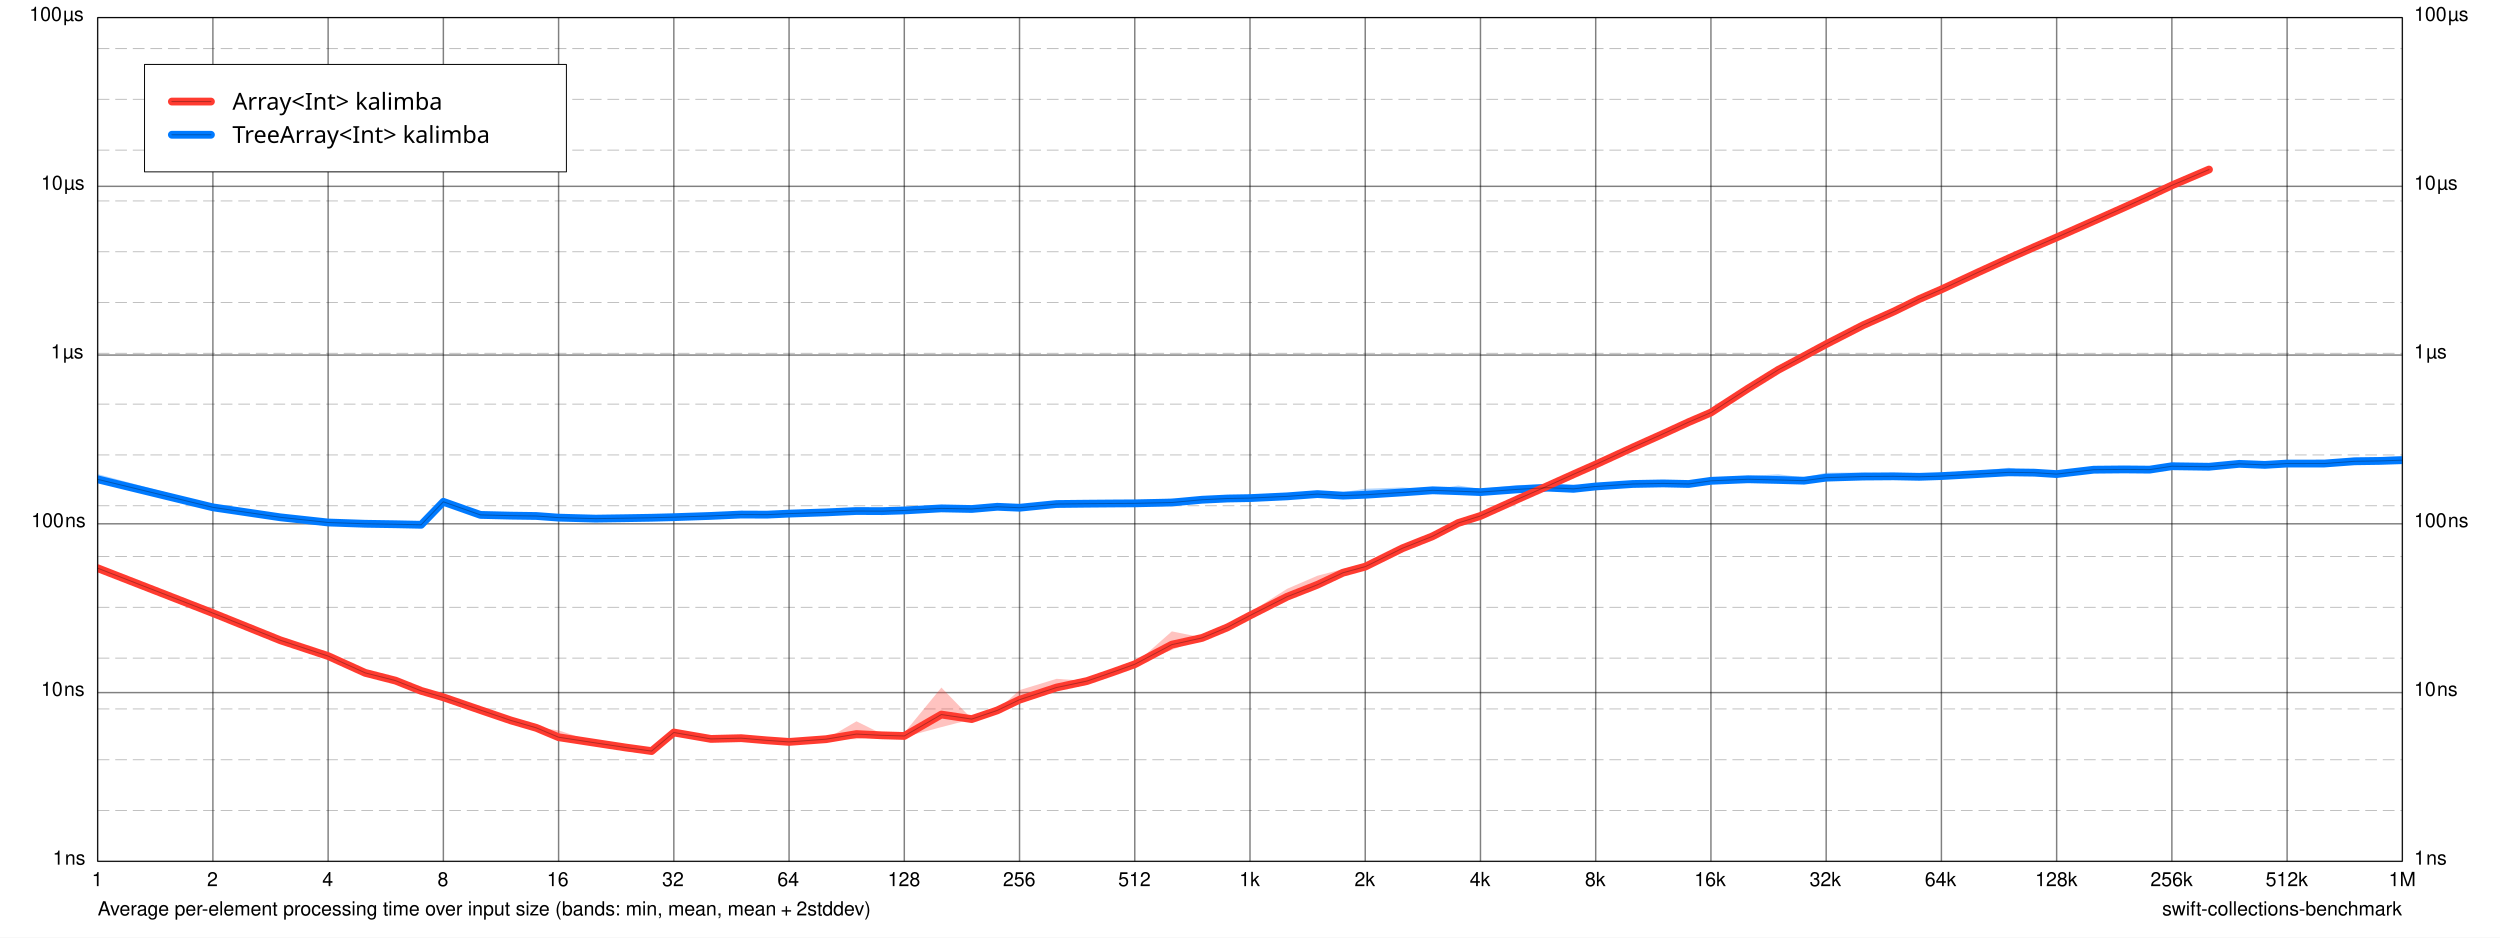
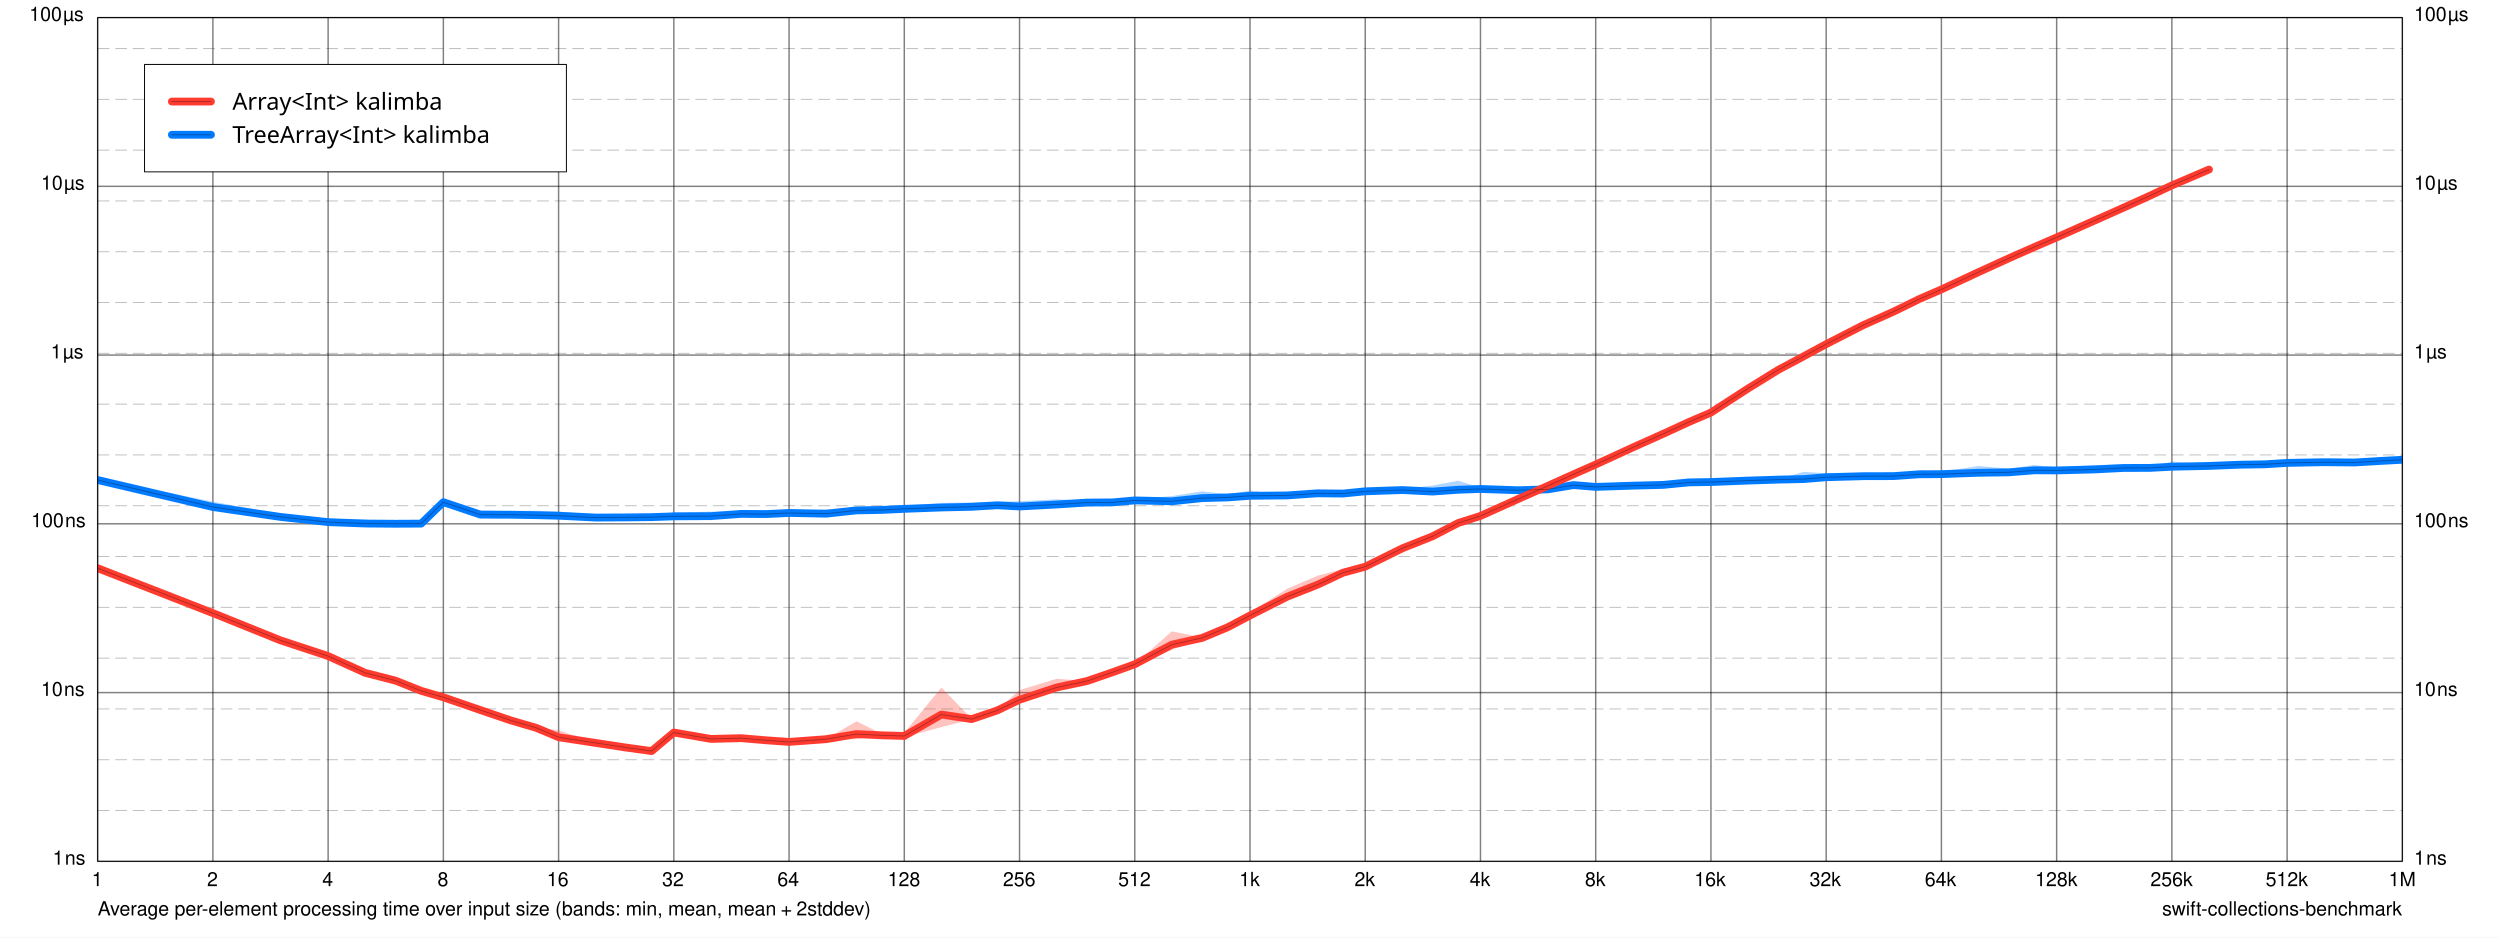
<svg xmlns="http://www.w3.org/2000/svg" xmlns:xlink="http://www.w3.org/1999/xlink" width="1280.0px" height="480.0px" viewBox="0.0 0.0 1280.0 480.0" version="1.1">
  <path d="M 0 0 L 0 480 L 1280 480 L 1280 0 z" fill="#FFFFFF" fill-opacity="1.0" stroke="none" />
  <text x="50" y="468.7" font-family="Helvetica" font-size="10" font-weight="normal" font-style="normal" fill="#000000" fill-opacity="1">Average per-element processing time over input size (bands: min, mean, mean + 2stddev)</text>
  <a xlink:href="https://github.com/apple/swift-collections-benchmark">
    <text x="1107" y="468.7" font-family="Helvetica" font-size="10" font-weight="normal" font-style="normal" fill="#000000" fill-opacity="1">swift-collections-benchmark</text>
  </a>
  <path d="M 50 9 L 50 441" fill="none" stroke-width="0.75" stroke="#000000" stroke-opacity="0.498" stroke-linecap="butt" stroke-linejoin="round" />
  <text x="47" y="453.7" font-family="Helvetica" font-size="10" font-weight="normal" font-style="normal" fill="#000000" fill-opacity="1">1</text>
  <path d="M 109 9 L 109 441" fill="none" stroke-width="0.75" stroke="#000000" stroke-opacity="0.498" stroke-linecap="butt" stroke-linejoin="round" />
  <text x="106" y="453.7" font-family="Helvetica" font-size="10" font-weight="normal" font-style="normal" fill="#000000" fill-opacity="1">2</text>
  <path d="M 168 9 L 168 441" fill="none" stroke-width="0.75" stroke="#000000" stroke-opacity="0.498" stroke-linecap="butt" stroke-linejoin="round" />
  <text x="165" y="453.7" font-family="Helvetica" font-size="10" font-weight="normal" font-style="normal" fill="#000000" fill-opacity="1">4</text>
  <path d="M 227 9 L 227 441" fill="none" stroke-width="0.75" stroke="#000000" stroke-opacity="0.498" stroke-linecap="butt" stroke-linejoin="round" />
  <text x="224" y="453.7" font-family="Helvetica" font-size="10" font-weight="normal" font-style="normal" fill="#000000" fill-opacity="1">8</text>
  <path d="M 286 9 L 286 441" fill="none" stroke-width="0.75" stroke="#000000" stroke-opacity="0.498" stroke-linecap="butt" stroke-linejoin="round" />
  <text x="280" y="453.7" font-family="Helvetica" font-size="10" font-weight="normal" font-style="normal" fill="#000000" fill-opacity="1">16</text>
  <path d="M 345 9 L 345 441" fill="none" stroke-width="0.75" stroke="#000000" stroke-opacity="0.498" stroke-linecap="butt" stroke-linejoin="round" />
  <text x="339" y="453.7" font-family="Helvetica" font-size="10" font-weight="normal" font-style="normal" fill="#000000" fill-opacity="1">32</text>
  <path d="M 404 9 L 404 441" fill="none" stroke-width="0.75" stroke="#000000" stroke-opacity="0.498" stroke-linecap="butt" stroke-linejoin="round" />
  <text x="398" y="453.7" font-family="Helvetica" font-size="10" font-weight="normal" font-style="normal" fill="#000000" fill-opacity="1">64</text>
  <path d="M 463 9 L 463 441" fill="none" stroke-width="0.75" stroke="#000000" stroke-opacity="0.498" stroke-linecap="butt" stroke-linejoin="round" />
  <text x="454.5" y="453.7" font-family="Helvetica" font-size="10" font-weight="normal" font-style="normal" fill="#000000" fill-opacity="1">128</text>
  <path d="M 522 9 L 522 441" fill="none" stroke-width="0.75" stroke="#000000" stroke-opacity="0.498" stroke-linecap="butt" stroke-linejoin="round" />
  <text x="513.5" y="453.7" font-family="Helvetica" font-size="10" font-weight="normal" font-style="normal" fill="#000000" fill-opacity="1">256</text>
  <path d="M 581 9 L 581 441" fill="none" stroke-width="0.75" stroke="#000000" stroke-opacity="0.498" stroke-linecap="butt" stroke-linejoin="round" />
  <text x="572.5" y="453.7" font-family="Helvetica" font-size="10" font-weight="normal" font-style="normal" fill="#000000" fill-opacity="1">512</text>
  <path d="M 640 9 L 640 441" fill="none" stroke-width="0.75" stroke="#000000" stroke-opacity="0.498" stroke-linecap="butt" stroke-linejoin="round" />
  <text x="634.5" y="453.7" font-family="Helvetica" font-size="10" font-weight="normal" font-style="normal" fill="#000000" fill-opacity="1">1k</text>
  <path d="M 699 9 L 699 441" fill="none" stroke-width="0.75" stroke="#000000" stroke-opacity="0.498" stroke-linecap="butt" stroke-linejoin="round" />
  <text x="693.5" y="453.7" font-family="Helvetica" font-size="10" font-weight="normal" font-style="normal" fill="#000000" fill-opacity="1">2k</text>
  <path d="M 758 9 L 758 441" fill="none" stroke-width="0.75" stroke="#000000" stroke-opacity="0.498" stroke-linecap="butt" stroke-linejoin="round" />
  <text x="752.5" y="453.7" font-family="Helvetica" font-size="10" font-weight="normal" font-style="normal" fill="#000000" fill-opacity="1">4k</text>
  <path d="M 817 9 L 817 441" fill="none" stroke-width="0.75" stroke="#000000" stroke-opacity="0.498" stroke-linecap="butt" stroke-linejoin="round" />
  <text x="811.5" y="453.7" font-family="Helvetica" font-size="10" font-weight="normal" font-style="normal" fill="#000000" fill-opacity="1">8k</text>
  <path d="M 876 9 L 876 441" fill="none" stroke-width="0.75" stroke="#000000" stroke-opacity="0.498" stroke-linecap="butt" stroke-linejoin="round" />
  <text x="867.5" y="453.7" font-family="Helvetica" font-size="10" font-weight="normal" font-style="normal" fill="#000000" fill-opacity="1">16k</text>
  <path d="M 935 9 L 935 441" fill="none" stroke-width="0.75" stroke="#000000" stroke-opacity="0.498" stroke-linecap="butt" stroke-linejoin="round" />
  <text x="926.5" y="453.7" font-family="Helvetica" font-size="10" font-weight="normal" font-style="normal" fill="#000000" fill-opacity="1">32k</text>
  <path d="M 994 9 L 994 441" fill="none" stroke-width="0.75" stroke="#000000" stroke-opacity="0.498" stroke-linecap="butt" stroke-linejoin="round" />
  <text x="985.5" y="453.7" font-family="Helvetica" font-size="10" font-weight="normal" font-style="normal" fill="#000000" fill-opacity="1">64k</text>
  <path d="M 1053 9 L 1053 441" fill="none" stroke-width="0.75" stroke="#000000" stroke-opacity="0.498" stroke-linecap="butt" stroke-linejoin="round" />
  <text x="1042" y="453.7" font-family="Helvetica" font-size="10" font-weight="normal" font-style="normal" fill="#000000" fill-opacity="1">128k</text>
  <path d="M 1112 9 L 1112 441" fill="none" stroke-width="0.75" stroke="#000000" stroke-opacity="0.498" stroke-linecap="butt" stroke-linejoin="round" />
  <text x="1101" y="453.7" font-family="Helvetica" font-size="10" font-weight="normal" font-style="normal" fill="#000000" fill-opacity="1">256k</text>
  <path d="M 1171 9 L 1171 441" fill="none" stroke-width="0.75" stroke="#000000" stroke-opacity="0.498" stroke-linecap="butt" stroke-linejoin="round" />
  <text x="1160" y="453.7" font-family="Helvetica" font-size="10" font-weight="normal" font-style="normal" fill="#000000" fill-opacity="1">512k</text>
  <path d="M 1230 9 L 1230 441" fill="none" stroke-width="0.75" stroke="#000000" stroke-opacity="0.498" stroke-linecap="butt" stroke-linejoin="round" />
  <text x="1223" y="453.7" font-family="Helvetica" font-size="10" font-weight="normal" font-style="normal" fill="#000000" fill-opacity="1">1M</text>
  <path d="M 50 441 L 1230 441" fill="none" stroke-width="0.75" stroke="#000000" stroke-opacity="0.498" stroke-linecap="butt" stroke-linejoin="round" />
  <text x="27" y="442.7" font-family="Helvetica" font-size="10" font-weight="normal" font-style="normal" fill="#000000" fill-opacity="1">1 ns</text>
  <text x="1236" y="442.7" font-family="Helvetica" font-size="10" font-weight="normal" font-style="normal" fill="#000000" fill-opacity="1">1 ns</text>
  <path d="M 50 354.6 L 1230 354.6" fill="none" stroke-width="0.75" stroke="#000000" stroke-opacity="0.498" stroke-linecap="butt" stroke-linejoin="round" />
  <text x="21" y="356.3" font-family="Helvetica" font-size="10" font-weight="normal" font-style="normal" fill="#000000" fill-opacity="1">10 ns</text>
  <text x="1236" y="356.3" font-family="Helvetica" font-size="10" font-weight="normal" font-style="normal" fill="#000000" fill-opacity="1">10 ns</text>
  <path d="M 50 268.2 L 1230 268.2" fill="none" stroke-width="0.75" stroke="#000000" stroke-opacity="0.498" stroke-linecap="butt" stroke-linejoin="round" />
  <text x="16" y="269.9" font-family="Helvetica" font-size="10" font-weight="normal" font-style="normal" fill="#000000" fill-opacity="1">100 ns</text>
  <text x="1236" y="269.9" font-family="Helvetica" font-size="10" font-weight="normal" font-style="normal" fill="#000000" fill-opacity="1">100 ns</text>
  <path d="M 50 181.8 L 1230 181.8" fill="none" stroke-width="0.75" stroke="#000000" stroke-opacity="0.498" stroke-linecap="butt" stroke-linejoin="round" />
  <text x="26" y="183.5" font-family="Helvetica" font-size="10" font-weight="normal" font-style="normal" fill="#000000" fill-opacity="1">1 µs</text>
  <text x="1236" y="183.5" font-family="Helvetica" font-size="10" font-weight="normal" font-style="normal" fill="#000000" fill-opacity="1">1 µs</text>
  <path d="M 50 95.4 L 1230 95.4" fill="none" stroke-width="0.75" stroke="#000000" stroke-opacity="0.498" stroke-linecap="butt" stroke-linejoin="round" />
  <text x="21" y="97.1" font-family="Helvetica" font-size="10" font-weight="normal" font-style="normal" fill="#000000" fill-opacity="1">10 µs</text>
  <text x="1236" y="97.1" font-family="Helvetica" font-size="10" font-weight="normal" font-style="normal" fill="#000000" fill-opacity="1">10 µs</text>
  <path d="M 50 9 L 1230 9" fill="none" stroke-width="0.75" stroke="#000000" stroke-opacity="0.498" stroke-linecap="butt" stroke-linejoin="round" />
  <text x="15" y="10.7" font-family="Helvetica" font-size="10" font-weight="normal" font-style="normal" fill="#000000" fill-opacity="1">100 µs</text>
  <text x="1236" y="10.7" font-family="Helvetica" font-size="10" font-weight="normal" font-style="normal" fill="#000000" fill-opacity="1">100 µs</text>
  <path d="M 50 414.99 L 1230 414.99" fill="none" stroke-width="0.5" stroke="#000000" stroke-opacity="0.259" stroke-linecap="butt" stroke-linejoin="round" stroke-dasharray="6 3" stroke-dashoffset="0" />
  <path d="M 50 388.98 L 1230 388.98" fill="none" stroke-width="0.5" stroke="#000000" stroke-opacity="0.259" stroke-linecap="butt" stroke-linejoin="round" stroke-dasharray="6 3" stroke-dashoffset="0" />
  <path d="M 50 362.97 L 1230 362.97" fill="none" stroke-width="0.5" stroke="#000000" stroke-opacity="0.259" stroke-linecap="butt" stroke-linejoin="round" stroke-dasharray="6 3" stroke-dashoffset="0" />
  <path d="M 50 336.96 L 1230 336.96" fill="none" stroke-width="0.5" stroke="#000000" stroke-opacity="0.259" stroke-linecap="butt" stroke-linejoin="round" stroke-dasharray="6 3" stroke-dashoffset="0" />
  <path d="M 50 310.96 L 1230 310.96" fill="none" stroke-width="0.5" stroke="#000000" stroke-opacity="0.259" stroke-linecap="butt" stroke-linejoin="round" stroke-dasharray="6 3" stroke-dashoffset="0" />
  <path d="M 50 284.95 L 1230 284.95" fill="none" stroke-width="0.5" stroke="#000000" stroke-opacity="0.259" stroke-linecap="butt" stroke-linejoin="round" stroke-dasharray="6 3" stroke-dashoffset="0" />
  <path d="M 50 258.94 L 1230 258.94" fill="none" stroke-width="0.5" stroke="#000000" stroke-opacity="0.259" stroke-linecap="butt" stroke-linejoin="round" stroke-dasharray="6 3" stroke-dashoffset="0" />
  <path d="M 50 232.93 L 1230 232.93" fill="none" stroke-width="0.5" stroke="#000000" stroke-opacity="0.259" stroke-linecap="butt" stroke-linejoin="round" stroke-dasharray="6 3" stroke-dashoffset="0" />
  <path d="M 50 206.92 L 1230 206.92" fill="none" stroke-width="0.5" stroke="#000000" stroke-opacity="0.259" stroke-linecap="butt" stroke-linejoin="round" stroke-dasharray="6 3" stroke-dashoffset="0" />
  <path d="M 50 180.91 L 1230 180.91" fill="none" stroke-width="0.5" stroke="#000000" stroke-opacity="0.259" stroke-linecap="butt" stroke-linejoin="round" stroke-dasharray="6 3" stroke-dashoffset="0" />
  <path d="M 50 154.9 L 1230 154.9" fill="none" stroke-width="0.5" stroke="#000000" stroke-opacity="0.259" stroke-linecap="butt" stroke-linejoin="round" stroke-dasharray="6 3" stroke-dashoffset="0" />
  <path d="M 50 128.89 L 1230 128.89" fill="none" stroke-width="0.5" stroke="#000000" stroke-opacity="0.259" stroke-linecap="butt" stroke-linejoin="round" stroke-dasharray="6 3" stroke-dashoffset="0" />
  <path d="M 50 102.88 L 1230 102.88" fill="none" stroke-width="0.5" stroke="#000000" stroke-opacity="0.259" stroke-linecap="butt" stroke-linejoin="round" stroke-dasharray="6 3" stroke-dashoffset="0" />
  <path d="M 50 76.874 L 1230 76.874" fill="none" stroke-width="0.5" stroke="#000000" stroke-opacity="0.259" stroke-linecap="butt" stroke-linejoin="round" stroke-dasharray="6 3" stroke-dashoffset="0" />
  <path d="M 50 50.865 L 1230 50.865" fill="none" stroke-width="0.5" stroke="#000000" stroke-opacity="0.259" stroke-linecap="butt" stroke-linejoin="round" stroke-dasharray="6 3" stroke-dashoffset="0" />
  <path d="M 50 24.856 L 1230 24.856" fill="none" stroke-width="0.5" stroke="#000000" stroke-opacity="0.259" stroke-linecap="butt" stroke-linejoin="round" stroke-dasharray="6 3" stroke-dashoffset="0" />
  <path d="M 74 33 L 74 88 L 290 88 L 290 33 z" fill="#FFFFFF" fill-opacity="1.0" stroke="none" />
  <clipPath id="clip-0">
    <path d="M 50 9 L 50 441 L 1230 441 L 1230 9 z" />
  </clipPath>
  <g clip-path="url(#clip-0)">
-     <path d="M 50 242.74L 109 258.55L 143.51 264.73L 168 266.72L 186.99 267.81L 202.51 268.33L 215.63 268.38L 227 256.75L 245.99 263.42L 261.51 263.98L 274.63 264.19L 286 264.49L 304.99 265.41L 320.51 265.13L 333.63 264.97L 345 264.78L 363.99 264.08L 379.51 262.42L 392.63 262.57L 404 262.75L 422.99 262.32L 438.51 260.77L 451.63 261.18L 463 261.05L 481.99 260.24L 497.51 258.72L 510.63 258.46L 522 259.9L 540.99 257.81L 556.51 257.11L 569.63 256.63L 581 256.12L 599.99 255.36L 615.51 255.51L 628.63 254.11L 640 253.33L 658.99 252.53L 674.51 252.44L 687.63 252.02L 699 250.24L 717.99 249.59L 733.51 250.58L 746.63 248.6L 758 250.33L 776.99 248.34L 792.51 248.04L 805.63 248.07L 817 249.07L 835.99 247.77L 851.51 246.68L 864.63 245.95L 876 246.02L 894.99 243.68L 910.51 242.83L 923.63 244.49L 935 242.04L 953.99 241.91L 969.51 242.45L 982.63 243.8L 994 242.18L 1013 241.04L 1028.5 239.47L 1041.6 241.62L 1053 241.26L 1072 239.67L 1087.5 238.53L 1100.6 240L 1112 236.86L 1131 238.18L 1146.5 237.48L 1159.6 237.86L 1171 235.59L 1190 235.95L 1205.5 234.29L 1218.6 234.07L 1230 233.41L 1230 236.41L 1218.6 236.69L 1205.5 236.87L 1190 237.83L 1171 237.97L 1159.6 238.07L 1146.5 237.5L 1131 239.26L 1112 239.39L 1100.6 240.63L 1087.5 241.01L 1072 240.78L 1053 243.26L 1041.6 242.14L 1028.5 242.7L 1013 243.3L 994 244.32L 982.63 244.25L 969.51 244.39L 953.99 244.76L 935 245.49L 923.63 246.7L 910.51 246.82L 894.99 245.99L 876 246.24L 864.63 248.47L 851.51 247.81L 835.99 247.81L 817 249.07L 805.63 251.11L 792.51 250.28L 776.99 251.37L 758 252.55L 746.63 252.57L 733.51 251.2L 717.99 253.06L 699 254.48L 687.63 254.4L 674.51 253.16L 658.99 254.72L 640 255.66L 628.63 255.63L 615.51 255.99L 599.99 258L 581 258.3L 569.63 258.19L 556.51 258.17L 540.99 258.14L 522 259.97L 510.63 259.83L 497.51 261.29L 481.99 260.3L 463 261.45L 451.63 261.89L 438.51 261.95L 422.99 262.35L 404 263.04L 392.63 263.83L 379.51 263.81L 363.99 264.17L 345 264.79L 333.63 265.13L 320.51 265.37L 304.99 265.58L 286 265.22L 274.63 264.19L 261.51 264.02L 245.99 263.71L 227 257L 215.63 268.81L 202.51 268.44L 186.99 268.3L 168 267.81L 143.51 264.91L 109 260.2L 50 246.41" fill="#007AFF" fill-opacity="0.302" stroke="none" />
+     <path d="M 50 244.92L 109 256.85L 143.51 263.13L 168 266.11L 186.99 266.08L 202.51 267.04L 215.63 266.67L 227 256.33L 245.99 261.37L 261.51 261.63L 274.63 261.5L 286 261.92L 304.99 263.61L 320.51 263.93L 333.63 263.38L 345 262.41L 363.99 261.96L 379.51 261.87L 392.63 262.8L 404 261.56L 422.99 260.9L 438.51 259.8L 451.63 260.75L 463 259.06L 481.99 257.49L 497.51 257.25L 510.63 256.98L 522 256.64L 540.99 255.63L 556.51 256.34L 569.63 256.75L 581 255.44L 599.99 254L 615.51 251.56L 628.63 253.08L 640 251.19L 658.99 253.33L 674.51 250.72L 687.63 252.01L 699 251.14L 717.99 250.43L 733.51 248.61L 746.63 246.14L 758 249.68L 776.99 250.75L 792.51 250.53L 805.63 248.17L 817 247.85L 835.99 248.05L 851.51 248.03L 864.63 245.77L 876 245.77L 894.99 245.1L 910.51 245.18L 923.63 241.57L 935 242.31L 953.99 242.86L 969.51 243.59L 982.63 240.94L 994 241.57L 1013 238.6L 1028.5 239.93L 1041.6 238.09L 1053 239.43L 1072 238.12L 1087.5 237.81L 1100.6 239.53L 1112 236.26L 1131 237.79L 1146.5 237.94L 1159.6 236.64L 1171 236.41L 1190 236.2L 1205.5 236.08L 1218.6 233.99L 1230 234.68L 1230 235.66L 1218.6 236.76L 1205.5 237.06L 1190 236.81L 1171 237.23L 1159.6 238.11L 1146.5 237.95L 1131 238.84L 1112 239.96L 1100.6 239.59L 1087.5 240.24L 1072 241.18L 1053 241.38L 1041.6 241.8L 1028.5 242.54L 1013 243.36L 994 243.2L 982.63 243.52L 969.51 243.83L 953.99 244.16L 935 245.08L 923.63 246.69L 910.51 245.7L 894.99 246.41L 876 247.17L 864.63 247.43L 851.51 248.35L 835.99 248.88L 817 249.81L 805.63 248.42L 792.51 250.56L 776.99 251.09L 758 250.59L 746.63 252.53L 733.51 252.83L 717.99 251.07L 699 251.71L 687.63 252.94L 674.51 253.26L 658.99 253.78L 640 254.84L 628.63 255.26L 615.51 256.33L 599.99 257.66L 581 256.48L 569.63 257.39L 556.51 257.68L 540.99 259.28L 522 260.32L 510.63 259.33L 497.51 260.3L 481.99 260.69L 463 261.06L 451.63 261.2L 438.51 261.87L 422.99 263.78L 404 263.02L 392.63 263.34L 379.51 263.56L 363.99 265.11L 345 265.09L 333.63 265.27L 320.51 265.27L 304.99 265.49L 286 264.83L 274.63 264.6L 261.51 264.23L 245.99 264.27L 227 257.39L 215.63 268.6L 202.51 268.57L 186.99 268.76L 168 267.77L 143.51 265.2L 109 260.6L 50 246.06" fill="#007AFF" fill-opacity="0.302" stroke="none" />
    <path d="M 50 290.92L 109 313.91L 143.51 327.82L 168 335.91L 186.99 343.84L 202.51 346.94L 215.63 353.72L 227 357.02L 245.99 363.56L 261.51 368.85L 274.63 372.43L 286 373.97L 304.99 380.16L 320.51 382.36L 333.63 383.68L 345 374.21L 363.99 376.7L 379.51 376.51L 392.63 378.95L 404 379.79L 422.99 378.41L 438.51 369.31L 451.63 375.79L 463 375.19L 481.99 352.03L 497.51 368L 510.63 363.48L 522 353.33L 540.99 347.55L 556.51 348.67L 569.63 344.18L 581 340.01L 599.99 323.26L 615.51 326.41L 628.63 321.1L 640 313.55L 658.99 301.47L 674.51 294.78L 687.63 291.33L 699 288.34L 717.99 280.74L 733.51 274.09L 746.63 267.28L 758 264.12L 776.99 255.59L 792.51 248.75L 805.63 242.81L 817 237.8L 835.99 228.49L 851.51 221.36L 864.63 214.9L 876 210.55L 894.99 198.86L 910.51 188.58L 923.63 182.25L 935 175.66L 953.99 166.43L 969.51 159.47L 982.63 151.93L 994 148.13L 1013 139.04L 1028.5 132.22L 1041.6 126L 1053 121.54L 1072 112.9L 1087.5 106.05L 1100.6 99.551L 1112 93.498L 1131 86.809L 1131 86.809L 1112 95.432L 1100.6 100.53L 1087.5 106.26L 1072 113.18L 1053 121.56L 1041.6 126.64L 1028.5 132.26L 1013 139.43L 994 148.19L 982.63 153.55L 969.51 159.58L 953.99 166.48L 935 176.4L 923.63 182.38L 910.51 189.59L 894.99 198.95L 876 211.47L 864.63 216.53L 851.51 222.41L 835.99 229.3L 817 237.82L 805.63 242.85L 792.51 248.75L 776.99 255.62L 758 264.18L 746.63 267.93L 733.51 274.71L 717.99 280.75L 699 290.79L 687.63 293.93L 674.51 301.17L 658.99 307.07L 640 315.71L 628.63 321.12L 615.51 326.67L 599.99 332.78L 581 340.13L 569.63 344.2L 556.51 348.73L 540.99 353.69L 522 360.14L 510.63 363.8L 497.51 368.25L 481.99 372.28L 463 377.4L 451.63 376.74L 438.51 378.46L 422.99 378.48L 404 379.88L 392.63 379.1L 379.51 378.46L 363.99 378.93L 345 375.33L 333.63 384.86L 320.51 382.89L 304.99 380.46L 286 378.78L 274.63 372.78L 261.51 368.85L 245.99 363.56L 227 357.02L 215.63 353.72L 202.51 349.04L 186.99 344.76L 168 335.91L 143.51 327.82L 109 313.91L 50 290.92" fill="#FF3B30" fill-opacity="0.302" stroke="none" />
-     <path d="M 50 245.41L 109 259.76L 143.51 264.86L 168 267.52L 186.99 268.17L 202.51 268.41L 215.63 268.69L 227 256.93L 245.99 263.63L 261.51 264.01L 274.63 264.19L 286 265.03L 304.99 265.54L 320.51 265.31L 333.63 265.09L 345 264.79L 363.99 264.15L 379.51 263.44L 392.63 263.5L 404 262.97L 422.99 262.34L 438.51 261.64L 451.63 261.7L 463 261.35L 481.99 260.29L 497.51 260.6L 510.63 259.47L 522 259.96L 540.99 258.06L 556.51 257.89L 569.63 257.78L 581 257.71L 599.99 257.29L 615.51 255.86L 628.63 255.23L 640 255.03L 658.99 254.13L 674.51 252.97L 687.63 253.76L 699 253.32L 717.99 252.12L 733.51 251.04L 746.63 251.49L 758 251.96L 776.99 250.55L 792.51 249.68L 805.63 250.29L 817 249.07L 835.99 247.8L 851.51 247.51L 864.63 247.8L 876 246.18L 894.99 245.38L 910.51 245.74L 923.63 246.11L 935 244.56L 953.99 243.99L 969.51 243.87L 982.63 244.13L 994 243.75L 1013 242.7L 1028.5 241.83L 1041.6 242.01L 1053 242.73L 1072 240.49L 1087.5 240.34L 1100.6 240.46L 1112 238.71L 1131 238.98L 1146.5 237.49L 1159.6 238.02L 1171 237.34L 1190 237.33L 1205.5 236.18L 1218.6 235.99L 1230 235.61" fill="none" stroke-width="4" stroke="#007AFF" stroke-opacity="1" stroke-linecap="round" stroke-linejoin="round" />
+     <path d="M 50 245.76L 109 259.59L 143.51 264.65L 168 267.33L 186.99 268.04L 202.51 268.16L 215.63 268.09L 227 257.11L 245.99 263.49L 261.51 263.54L 274.63 263.76L 286 264.05L 304.99 264.99L 320.51 264.91L 333.63 264.77L 345 264.37L 363.99 264.26L 379.51 263.11L 392.63 263.2L 404 262.63L 422.99 263.01L 438.51 261.32L 451.63 261.08L 463 260.53L 481.99 259.83L 497.51 259.48L 510.63 258.7L 522 259.32L 540.99 258.3L 556.51 257.32L 569.63 257.23L 581 256.21L 599.99 256.67L 615.51 255.03L 628.63 254.68L 640 253.85L 658.99 253.66L 674.51 252.58L 687.63 252.7L 699 251.56L 717.99 250.9L 733.51 251.68L 746.63 250.75L 758 250.35L 776.99 251L 792.51 250.55L 805.63 248.36L 817 249.29L 835.99 248.66L 851.51 248.27L 864.63 246.99L 876 246.8L 894.99 246.06L 910.51 245.56L 923.63 245.28L 935 244.34L 953.99 243.81L 969.51 243.77L 982.63 242.83L 994 242.76L 1013 242.06L 1028.5 241.84L 1041.6 240.79L 1053 240.86L 1072 240.36L 1087.5 239.59L 1100.6 239.57L 1112 238.96L 1131 238.56L 1146.5 237.94L 1159.6 237.72L 1171 237.01L 1190 236.65L 1205.5 236.8L 1218.6 236.02L 1230 235.4" fill="none" stroke-width="4" stroke="#007AFF" stroke-opacity="1" stroke-linecap="round" stroke-linejoin="round" />
    <path d="M 50 290.92L 109 313.91L 143.51 327.82L 168 335.91L 186.99 344.51L 202.51 348.48L 215.63 353.72L 227 357.02L 245.99 363.56L 261.51 368.85L 274.63 372.68L 286 377.46L 304.99 380.38L 320.51 382.75L 333.63 384.55L 345 375.04L 363.99 378.33L 379.51 377.94L 392.63 379.06L 404 379.86L 422.99 378.46L 438.51 375.84L 451.63 376.49L 463 376.81L 481.99 365.85L 497.51 368.18L 510.63 363.72L 522 358.24L 540.99 351.99L 556.51 348.71L 569.63 344.19L 581 340.1L 599.99 330.05L 615.51 326.6L 628.63 321.12L 640 315.13L 658.99 305.52L 674.51 299.4L 687.63 293.23L 699 290.13L 717.99 280.74L 733.51 274.55L 746.63 267.76L 758 264.16L 776.99 255.61L 792.51 248.75L 805.63 242.84L 817 237.81L 835.99 229.09L 851.51 222.13L 864.63 216.1L 876 211.22L 894.99 198.92L 910.51 189.33L 923.63 182.34L 935 176.2L 953.99 166.47L 969.51 159.55L 982.63 153.12L 994 148.18L 1013 139.33L 1028.5 132.25L 1041.6 126.47L 1053 121.55L 1072 113.11L 1087.5 106.21L 1100.6 100.27L 1112 94.917L 1131 86.809" fill="none" stroke-width="4" stroke="#FF3B30" stroke-opacity="1" stroke-linecap="round" stroke-linejoin="round" />
-     <path d="M 50 245.41L 109 259.76L 143.51 264.86L 168 267.52L 186.99 268.17L 202.51 268.41L 215.63 268.69L 227 256.93L 245.99 263.63L 261.51 264.01L 274.63 264.19L 286 265.03L 304.99 265.54L 320.51 265.31L 333.63 265.09L 345 264.79L 363.99 264.15L 379.51 263.44L 392.63 263.5L 404 262.97L 422.99 262.34L 438.51 261.64L 451.63 261.7L 463 261.35L 481.99 260.29L 497.51 260.6L 510.63 259.47L 522 259.96L 540.99 258.06L 556.51 257.89L 569.63 257.78L 581 257.71L 599.99 257.29L 615.51 255.86L 628.63 255.23L 640 255.03L 658.99 254.13L 674.51 252.97L 687.63 253.76L 699 253.32L 717.99 252.12L 733.51 251.04L 746.63 251.49L 758 251.96L 776.99 250.55L 792.51 249.68L 805.63 250.29L 817 249.07L 835.99 247.8L 851.51 247.51L 864.63 247.8L 876 246.18L 894.99 245.38L 910.51 245.74L 923.63 246.11L 935 244.56L 953.99 243.99L 969.51 243.87L 982.63 244.13L 994 243.75L 1013 242.7L 1028.5 241.83L 1041.6 242.01L 1053 242.73L 1072 240.49L 1087.5 240.34L 1100.6 240.46L 1112 238.71L 1131 238.98L 1146.5 237.49L 1159.6 238.02L 1171 237.34L 1190 237.33L 1205.5 236.18L 1218.6 235.99L 1230 235.61" fill="none" stroke-width="0.5" stroke="#000000" stroke-opacity="0.302" stroke-linecap="round" stroke-linejoin="round" />
+     <path d="M 50 245.76L 109 259.59L 143.51 264.65L 168 267.33L 186.99 268.04L 202.51 268.16L 215.63 268.09L 227 257.11L 245.99 263.49L 261.51 263.54L 274.63 263.76L 286 264.05L 304.99 264.99L 320.51 264.91L 333.63 264.77L 345 264.37L 363.99 264.26L 379.51 263.11L 392.63 263.2L 404 262.63L 422.99 263.01L 438.51 261.32L 451.63 261.08L 463 260.53L 481.99 259.83L 497.51 259.48L 510.63 258.7L 522 259.32L 540.99 258.3L 556.51 257.32L 569.63 257.23L 581 256.21L 599.99 256.67L 615.51 255.03L 628.63 254.68L 640 253.85L 658.99 253.66L 674.51 252.58L 687.63 252.7L 699 251.56L 717.99 250.9L 733.51 251.68L 746.63 250.75L 758 250.35L 776.99 251L 792.51 250.55L 805.63 248.36L 817 249.29L 835.99 248.66L 851.51 248.27L 864.63 246.99L 876 246.8L 894.99 246.06L 910.51 245.56L 923.63 245.28L 935 244.34L 953.99 243.81L 969.51 243.77L 982.63 242.83L 994 242.76L 1013 242.06L 1028.5 241.84L 1041.6 240.79L 1053 240.86L 1072 240.36L 1087.5 239.59L 1100.6 239.57L 1112 238.96L 1131 238.56L 1146.5 237.94L 1159.6 237.72L 1171 237.01L 1190 236.65L 1205.5 236.8L 1218.6 236.02L 1230 235.4" fill="none" stroke-width="0.5" stroke="#000000" stroke-opacity="0.302" stroke-linecap="round" stroke-linejoin="round" />
    <path d="M 50 290.92L 109 313.91L 143.51 327.82L 168 335.91L 186.99 344.51L 202.51 348.48L 215.63 353.72L 227 357.02L 245.99 363.56L 261.51 368.85L 274.63 372.68L 286 377.46L 304.99 380.38L 320.51 382.75L 333.63 384.55L 345 375.04L 363.99 378.33L 379.51 377.94L 392.63 379.06L 404 379.86L 422.99 378.46L 438.51 375.84L 451.63 376.49L 463 376.81L 481.99 365.85L 497.51 368.18L 510.63 363.72L 522 358.24L 540.99 351.99L 556.51 348.71L 569.63 344.19L 581 340.1L 599.99 330.05L 615.51 326.6L 628.63 321.12L 640 315.13L 658.99 305.52L 674.51 299.4L 687.63 293.23L 699 290.13L 717.99 280.74L 733.51 274.55L 746.63 267.76L 758 264.16L 776.99 255.61L 792.51 248.75L 805.63 242.84L 817 237.81L 835.99 229.09L 851.51 222.13L 864.63 216.1L 876 211.22L 894.99 198.92L 910.51 189.33L 923.63 182.34L 935 176.2L 953.99 166.47L 969.51 159.55L 982.63 153.12L 994 148.18L 1013 139.33L 1028.5 132.25L 1041.6 126.47L 1053 121.55L 1072 113.11L 1087.5 106.21L 1100.6 100.27L 1112 94.917L 1131 86.809" fill="none" stroke-width="0.5" stroke="#000000" stroke-opacity="0.302" stroke-linecap="round" stroke-linejoin="round" />
  </g>
  <path d="M 74 33 L 74 88 L 290 88 L 290 33 z" fill="#FFFFFF" fill-opacity="0.702" stroke-width="0.5" stroke="#000000" stroke-opacity="1" stroke-linecap="round" stroke-linejoin="round" />
  <path d="M 88 52 L 108 52" fill="none" stroke-width="4" stroke="#FF3B30" stroke-opacity="1" stroke-linecap="round" stroke-linejoin="round" />
  <path d="M 88 52 L 108 52" fill="none" stroke-width="0.5" stroke="#000000" stroke-opacity="0.302" stroke-linecap="round" stroke-linejoin="round" />
  <text x="119" y="56.17" font-family="Menlo" font-size="12" font-weight="normal" font-style="normal" fill="#000000" fill-opacity="1">Array&lt;Int&gt; kalimba</text>
  <path d="M 88 69 L 108 69" fill="none" stroke-width="4" stroke="#007AFF" stroke-opacity="1" stroke-linecap="round" stroke-linejoin="round" />
  <path d="M 88 69 L 108 69" fill="none" stroke-width="0.5" stroke="#000000" stroke-opacity="0.302" stroke-linecap="round" stroke-linejoin="round" />
  <text x="119" y="73.17" font-family="Menlo" font-size="12" font-weight="normal" font-style="normal" fill="#000000" fill-opacity="1">TreeArray&lt;Int&gt; kalimba</text>
  <path d="M 50 9 L 50 441 L 1230 441 L 1230 9 z" fill="none" stroke-width="0.5" stroke="#000000" stroke-opacity="1" stroke-linecap="round" stroke-linejoin="round" />
</svg>
